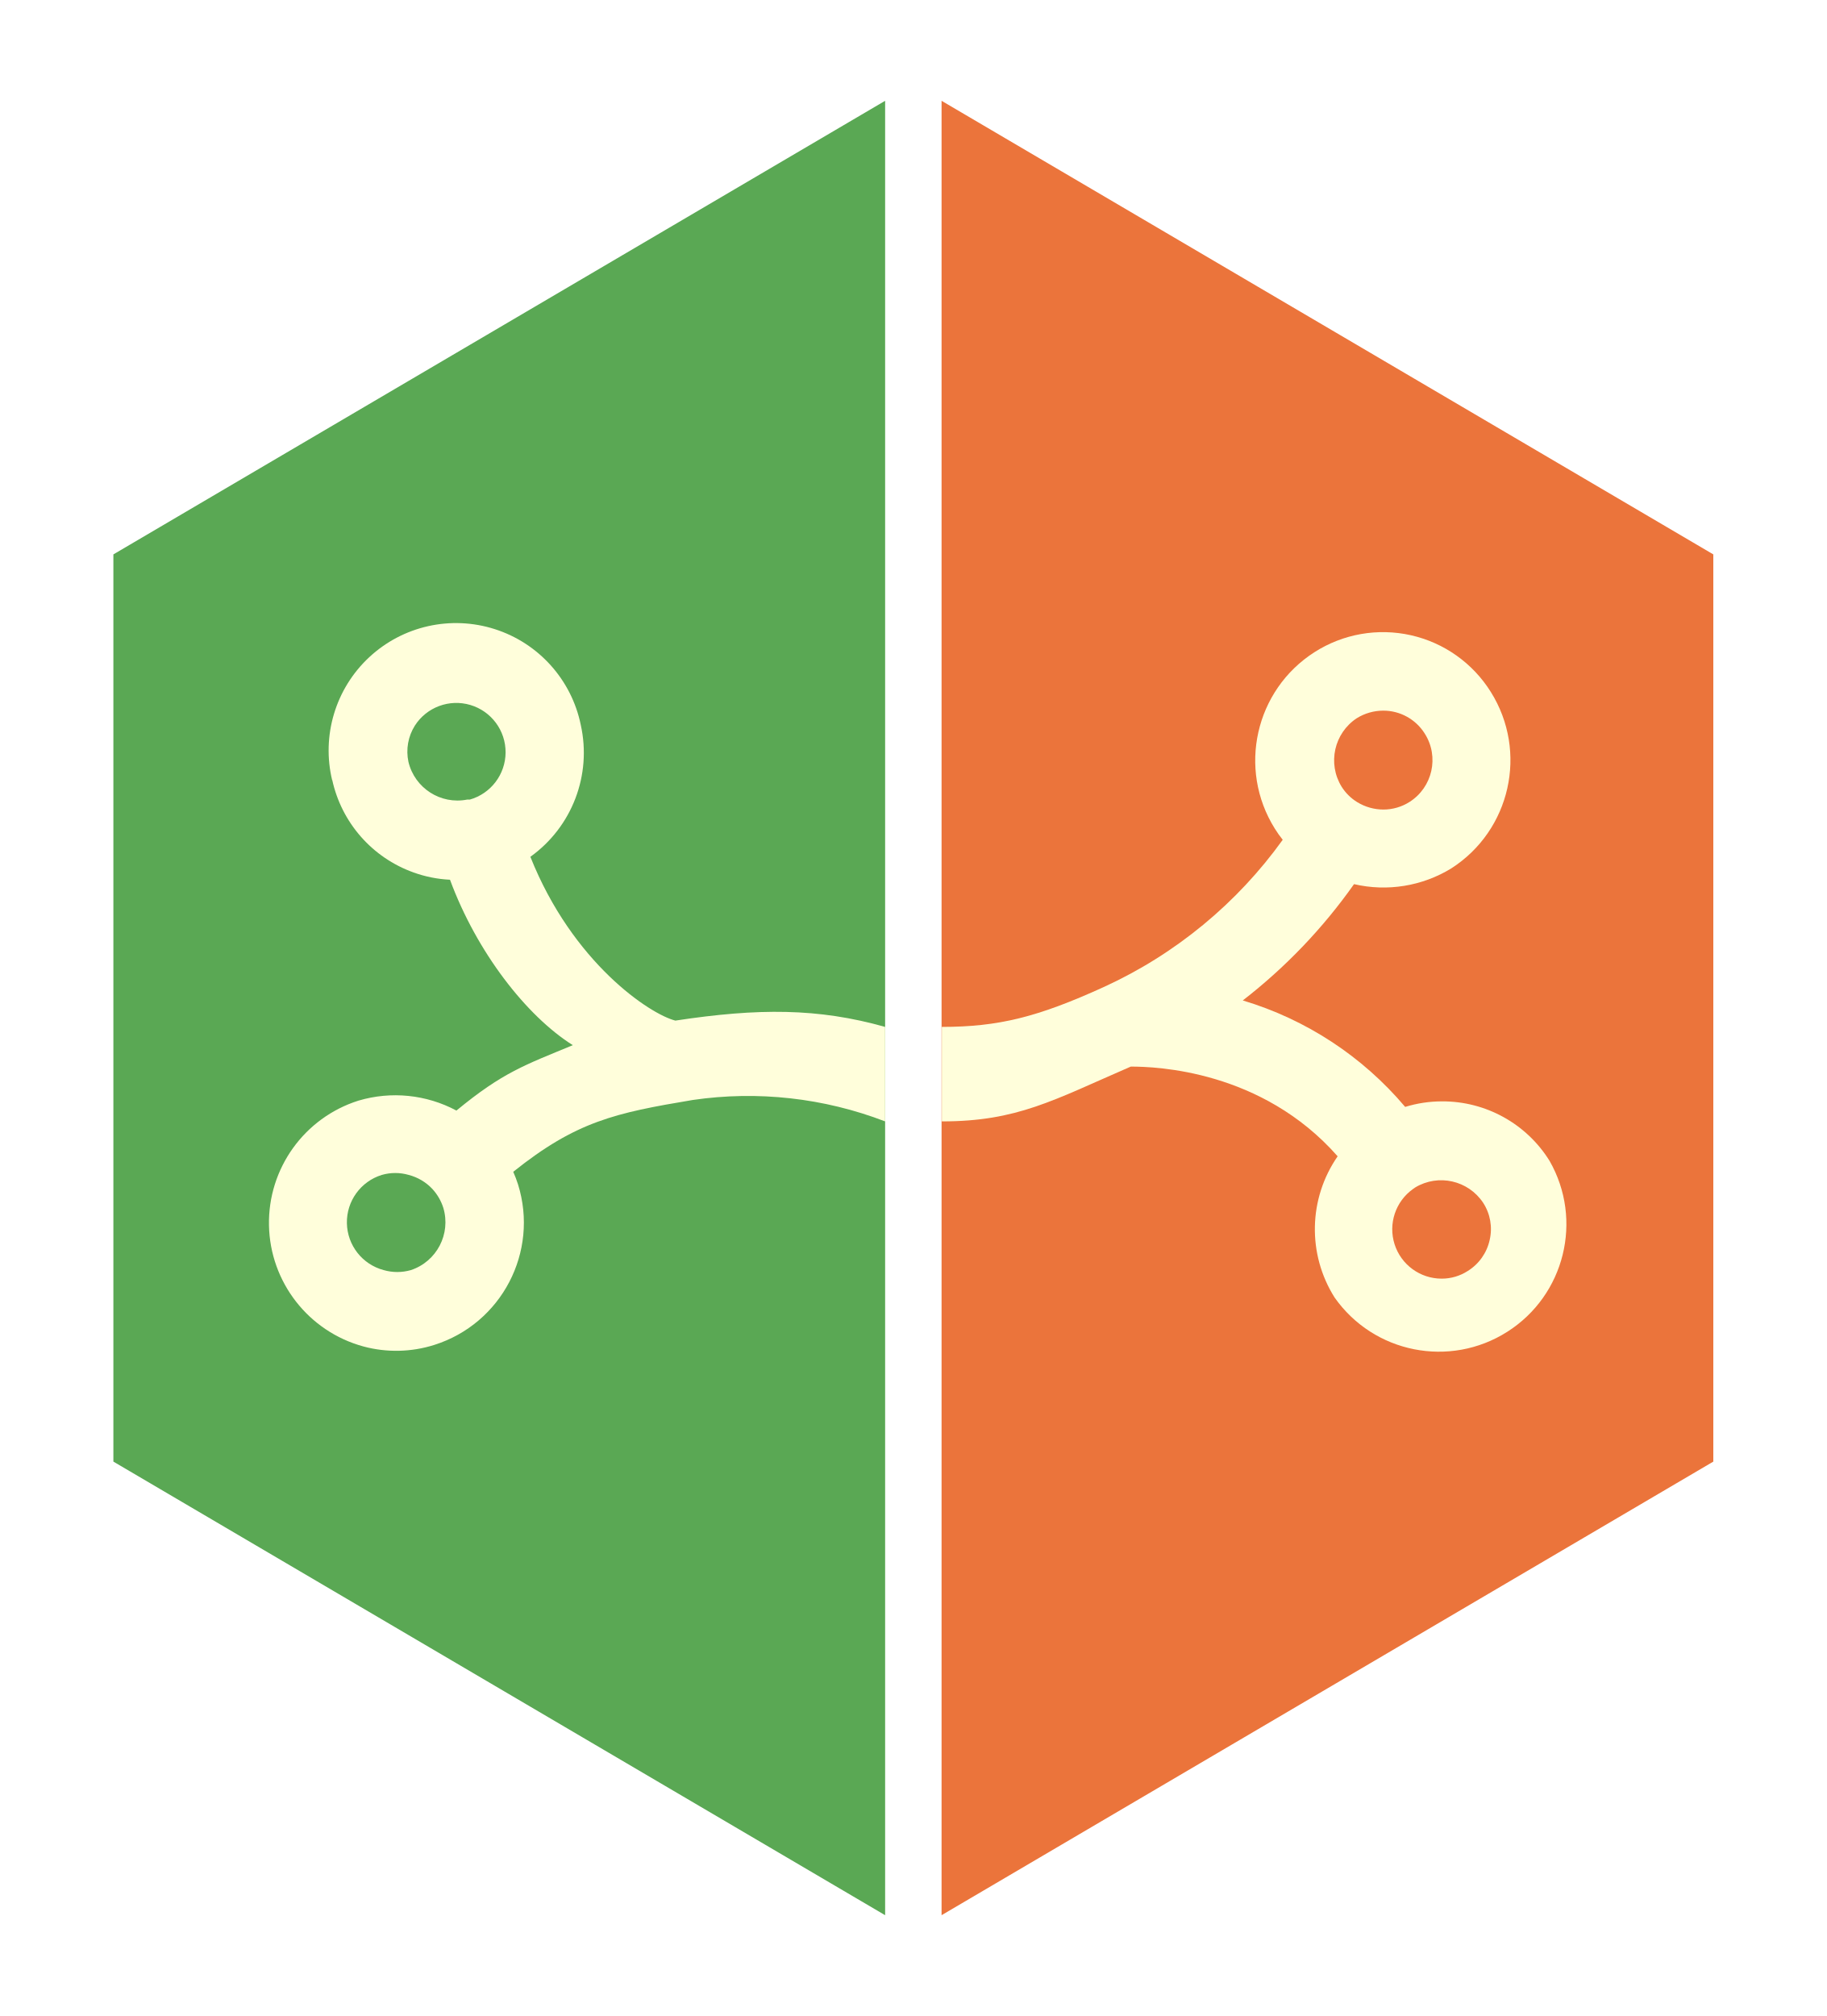
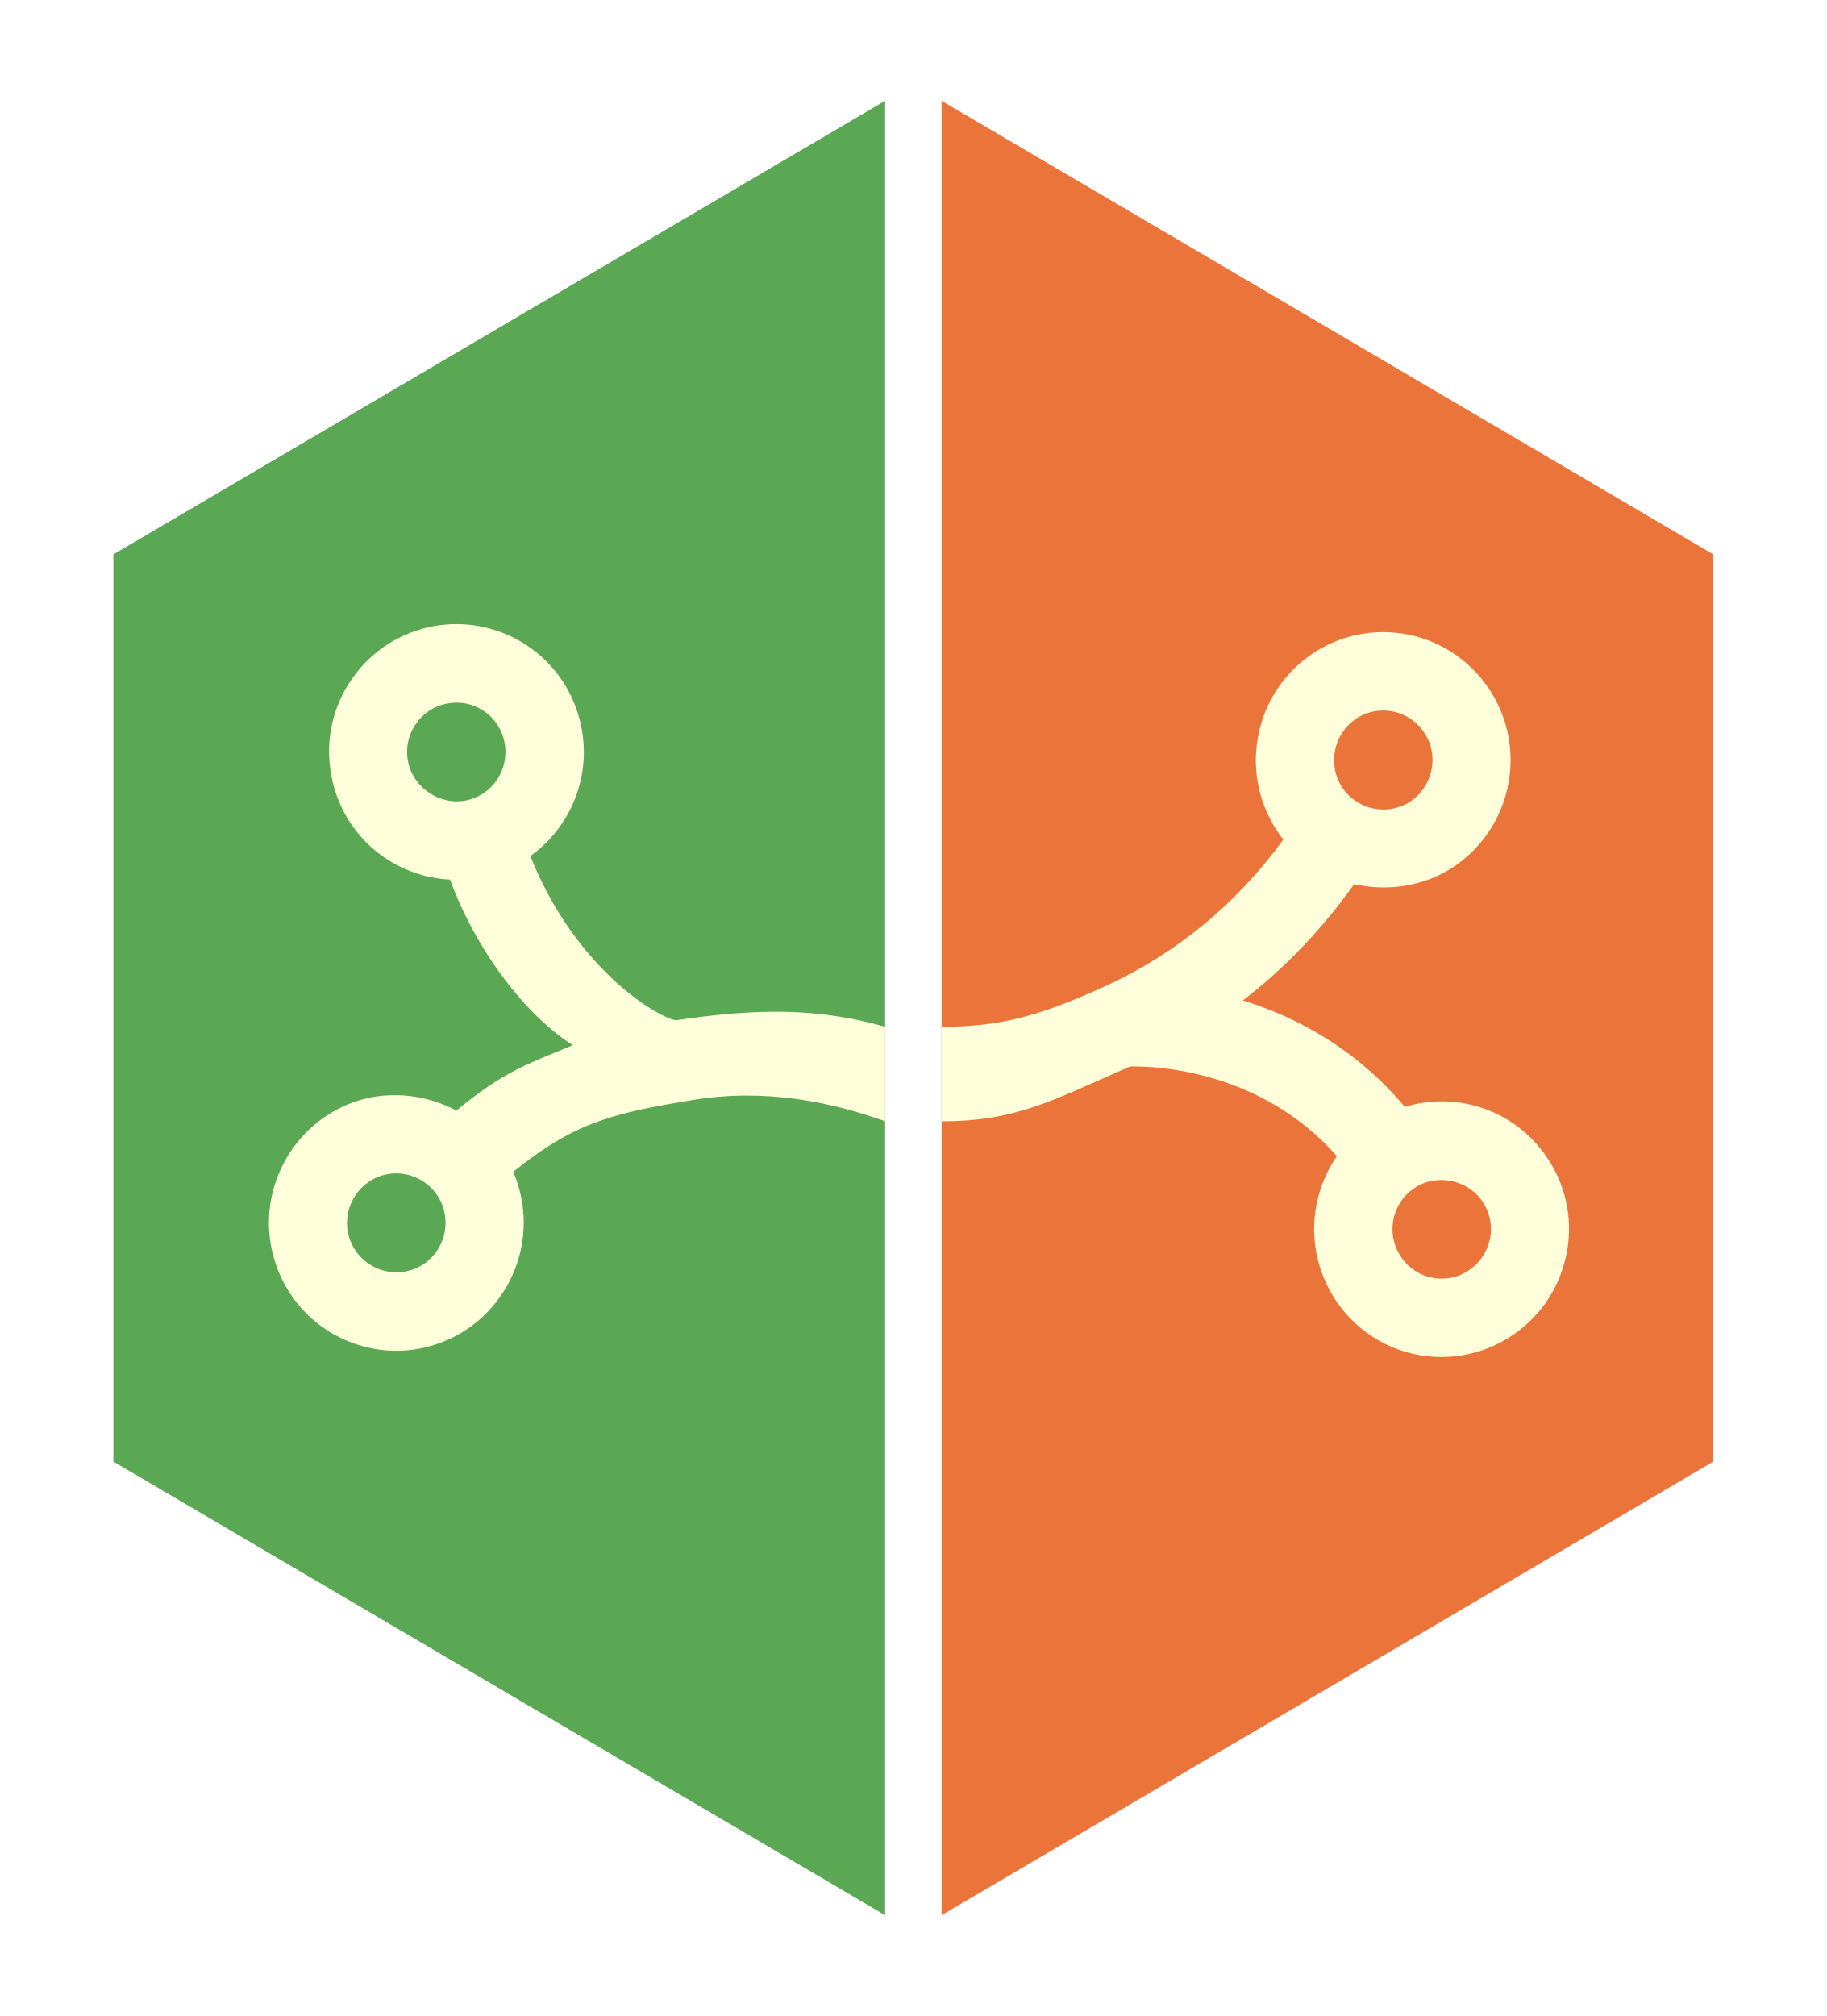
- <svg xmlns="http://www.w3.org/2000/svg" id="Layer_1" data-name="Layer 1" viewBox="0 0 145 160">
+ <svg xmlns="http://www.w3.org/2000/svg" id="Layer_1" data-name="Layer 1" width="145" height="160" viewBox="0 0 145 160">
  <defs>
-     <style>.cls-1{fill:#eb743b;}.cls-2{fill:#5aa854;}.cls-3{fill:#fffedb;}</style>
+     <style>
+       .cls-1 {
+         fill: #fffedb;
+       }
+ 
+       .cls-2 {
+         fill: #5aa854;
+       }
+ 
+       .cls-3 {
+         fill: #eb743b;
+       }
+     </style>
  </defs>
-   <polygon class="cls-1" points="74.74 8 74.74 152 136 116 136 44 74.74 8" />
+   <polygon class="cls-3" points="74.74 8 74.74 152 136 116 136 44 74.74 8" />
  <polygon class="cls-2" points="70.26 8 9 44 9 116 70.26 152 70.26 8" />
-   <path class="cls-3" d="M123,92.13a10,10,0,0,0-8.54-4.72,9.93,9.93,0,0,0-2.92.44A27,27,0,0,0,98.65,79.4a43.08,43.08,0,0,0,8.83-9.23,10.31,10.31,0,0,0,7.72-1.25,10.2,10.2,0,0,0,3.14-14,10.09,10.09,0,0,0-14-3.16,10.2,10.2,0,0,0-3.15,14,9,9,0,0,0,.63.89A35.84,35.84,0,0,1,87.65,78.32h0c-5.28,2.41-8.41,3.18-12.89,3.18V89c6,0,8.86-1.69,15-4.35,2,0,10.4.28,16.42,7.12a10.16,10.16,0,0,0-.24,11.21A10.12,10.12,0,0,0,123,92.13ZM107.7,57a4,4,0,0,1,2.09-.6,3.88,3.88,0,0,1,3.31,1.83,3.93,3.93,0,0,1-1.22,5.42,3.87,3.87,0,0,1-2.07.6,4,4,0,0,1-2.08-.59,3.84,3.84,0,0,1-1.24-1.23A4,4,0,0,1,107.7,57Zm10.55,41.4a3.87,3.87,0,0,1-1.74,2.47,3.8,3.8,0,0,1-2.07.61,3.92,3.92,0,0,1-2.27-7.12l.17-.12a4,4,0,0,1,5.39,1.22A3.82,3.82,0,0,1,118.25,98.4Z" />
-   <path class="cls-3" d="M26.37,61.89a10.08,10.08,0,0,0,6.45,7.35,9.9,9.9,0,0,0,2.9.58c2.12,5.74,6.06,10.81,9.75,13.13-3.81,1.58-5.54,2.14-9.24,5.19a10.29,10.29,0,0,0-7.77-.79,10.17,10.17,0,0,0,.38,19.51,10,10,0,0,0,5.63-.12A10.18,10.18,0,0,0,41.12,94a9.81,9.81,0,0,0-.38-1c5-4,8.08-4.67,14.25-5.7h0A30.34,30.34,0,0,1,70.26,89V81.5C64.94,80,60.19,80,53.61,81c-2-.5-8.15-4.56-11.51-13a10.16,10.16,0,0,0,4-10.47,10.11,10.11,0,1,0-19.73,4.41Zm6.25,38.91a3.91,3.91,0,0,1-2.17,0,3.93,3.93,0,0,1-.15-7.55,3.84,3.84,0,0,1,2.15,0,3.92,3.92,0,0,1,1.86,1.1,4,4,0,0,1,.88,1.51A4,4,0,0,1,32.62,100.8Zm.31-43.21a3.91,3.91,0,1,1,4.36,5.87l-.21,0a4,4,0,0,1-4.66-3A3.88,3.88,0,0,1,32.93,57.59Z" />
+   <path class="cls-1" d="m122.97,92.13c-1.85-2.95-5.05-4.72-8.54-4.72-1,0-1.98.15-2.92.44-3.93-4.69-8.69-7.16-12.85-8.45,3.34-2.57,6.29-5.66,8.83-9.23,2.6.59,5.42.19,7.71-1.25,4.72-3.01,6.13-9.3,3.14-14.02-1.87-2.96-5.06-4.73-8.55-4.73-1.92,0-3.78.54-5.4,1.57-4.7,2.99-6.12,9.27-3.15,14,.19.31.4.61.63.89-3.76,5.16-8.53,9.08-14.22,11.68h-.02c-5.28,2.41-8.4,3.18-12.89,3.18v7.5c5.98,0,8.86-1.69,14.96-4.35,2.04-.04,10.4.28,16.42,7.12-2.25,3.25-2.47,7.66-.24,11.21,1.85,2.95,5.05,4.73,8.55,4.73,1.91,0,3.77-.54,5.39-1.57,2.3-1.46,3.88-3.72,4.48-6.38.59-2.64.12-5.35-1.33-7.63Zm-15.27-35.13c.63-.4,1.35-.61,2.09-.61,1.35,0,2.59.68,3.32,1.84,1.15,1.82.6,4.25-1.22,5.42-.61.39-1.34.6-2.07.6s-1.45-.2-2.08-.59c-.51-.32-.93-.73-1.24-1.23-1.15-1.84-.61-4.27,1.21-5.43Zm10.55,41.4c-.23,1.03-.84,1.9-1.73,2.47-.62.4-1.34.61-2.08.61-1.35,0-2.59-.69-3.3-1.83-1.11-1.77-.66-4.09,1.03-5.29l.18-.12c1.8-1.15,4.28-.55,5.39,1.21.56.89.74,1.93.52,2.95Z" />
+   <path class="cls-1" d="m26.37,61.89c.75,3.41,3.16,6.16,6.45,7.34.94.34,1.91.53,2.9.58,2.12,5.75,6.07,10.81,9.75,13.14-3.8,1.58-5.54,2.13-9.24,5.19-2.36-1.25-5.19-1.59-7.77-.8-5.33,1.68-8.32,7.39-6.65,12.73,1.04,3.35,3.67,5.88,7.04,6.79,1.85.5,3.8.46,5.62-.12,5.31-1.66,8.3-7.37,6.65-12.71-.11-.35-.23-.69-.38-1.03,4.96-4.01,8.08-4.67,14.25-5.7h.02c5.72-.95,11.03.17,15.25,1.69v-7.5c-5.32-1.5-10.07-1.49-16.65-.51-1.98-.5-8.15-4.56-11.51-13.04,3.21-2.29,4.91-6.37,4-10.46-.75-3.41-3.16-6.16-6.45-7.35-1.8-.65-3.73-.77-5.6-.36-2.66.6-4.91,2.19-6.36,4.48-1.45,2.28-1.91,5-1.32,7.63Zm6.25,38.91c-.71.22-1.46.24-2.17.04-1.3-.35-2.32-1.33-2.73-2.63-.64-2.06.52-4.27,2.58-4.91.69-.22,1.45-.23,2.16-.04.71.19,1.35.57,1.85,1.11.41.44.71.95.88,1.51.64,2.07-.51,4.28-2.57,4.93Zm.3-43.21c.56-.89,1.43-1.51,2.46-1.73.71-.16,1.47-.12,2.16.13,1.27.46,2.2,1.52,2.49,2.84.45,2.04-.76,4.07-2.75,4.63l-.2.05c-2.09.47-4.22-.94-4.67-2.97-.23-1.03-.05-2.07.51-2.95Z" />
</svg>
